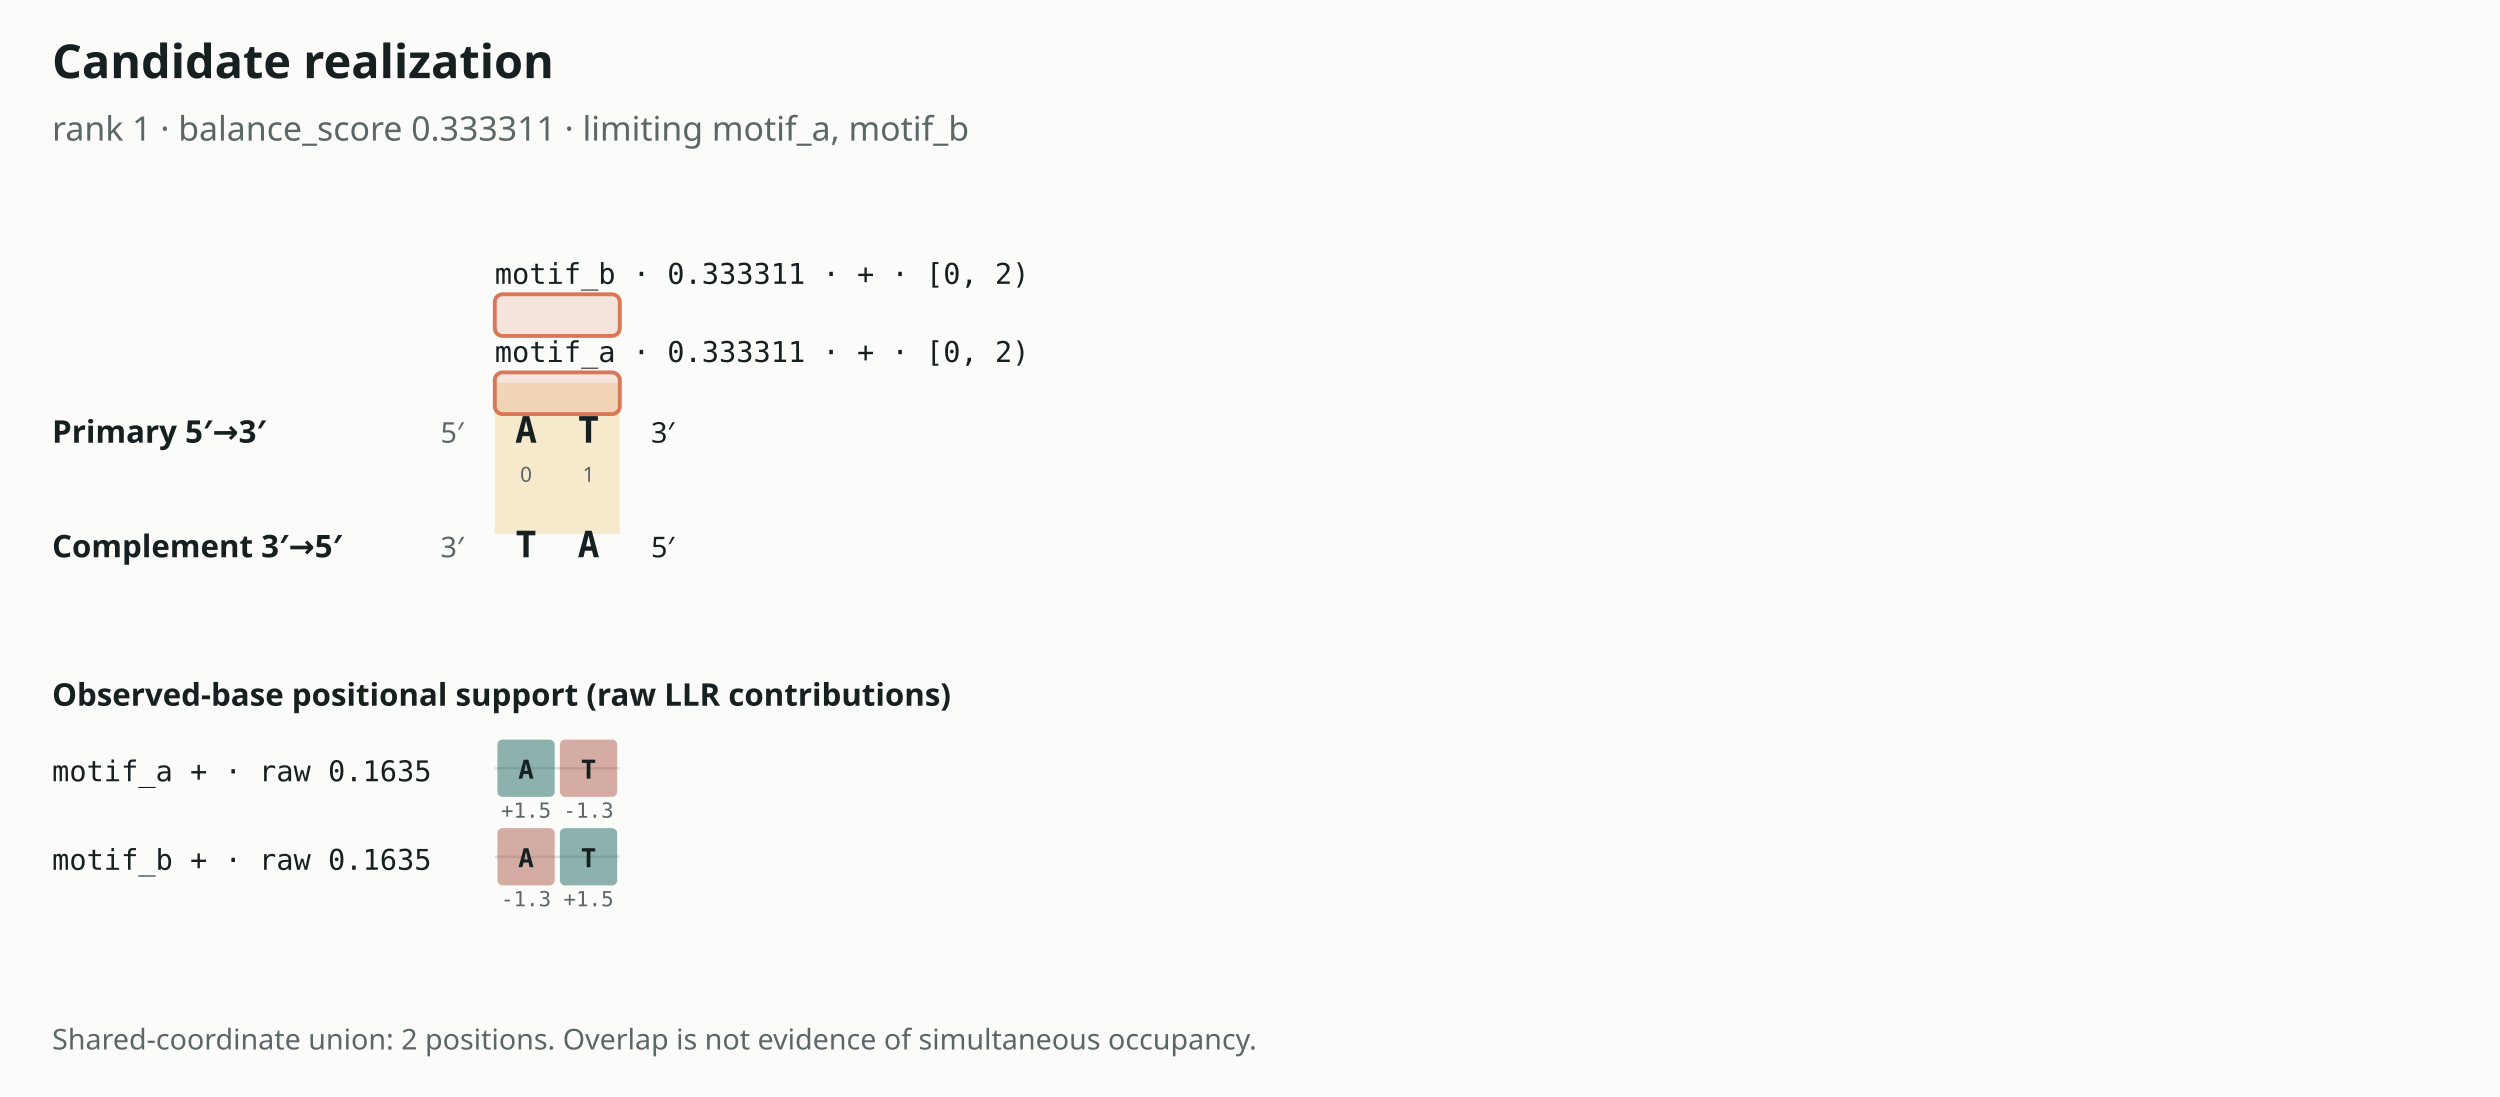
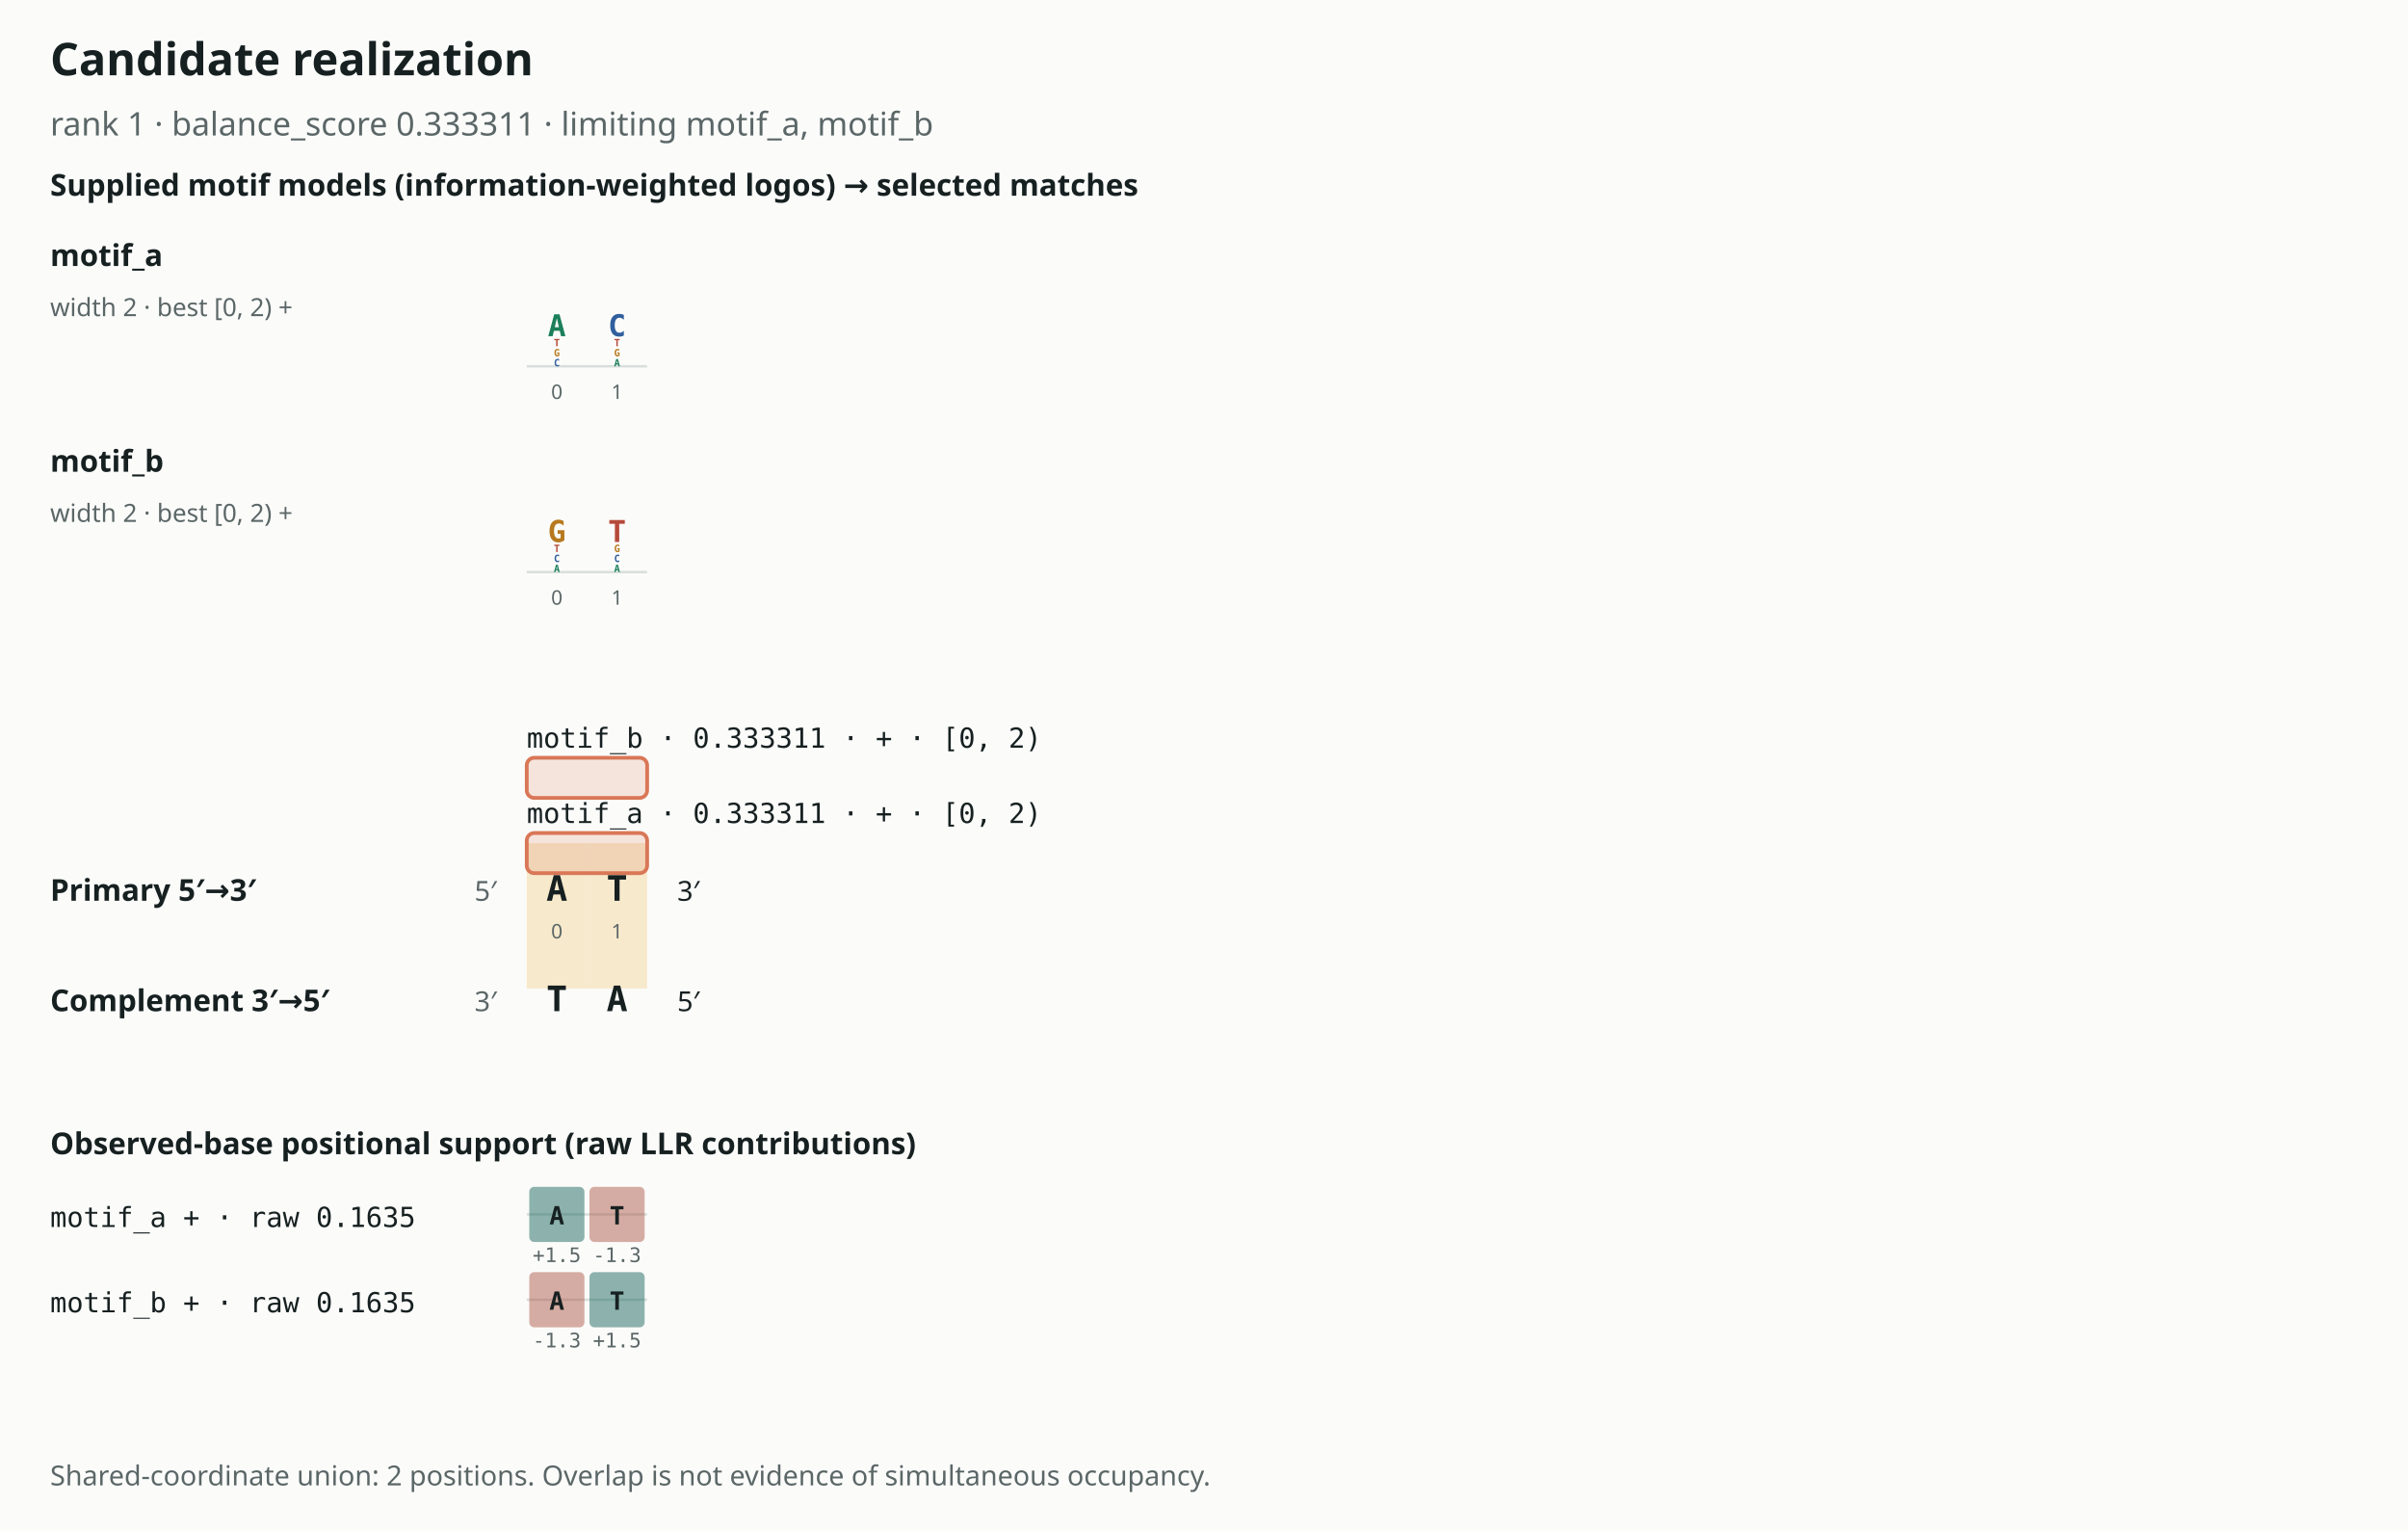
- <svg xmlns="http://www.w3.org/2000/svg" id="candidate-realization-view" width="960" height="421" viewBox="0 0 960 421" role="img" aria-labelledby="candidate-realization-title candidate-realization-desc" preserveAspectRatio="xMinYMin meet">
-   <rect width="960" height="421" fill="#FBFCFA" />
+ <svg xmlns="http://www.w3.org/2000/svg" id="candidate-realization-view" width="960" height="610" viewBox="0 0 960 610" role="img" aria-labelledby="candidate-realization-title candidate-realization-desc" preserveAspectRatio="xMinYMin meet">
+   <rect width="960" height="610" fill="#FBFCFA" />
  <text x="20.000" y="30.000" fill="#172021" font-family="system-ui,sans-serif" font-size="18" font-weight="650">Candidate realization</text>
  <text x="20.000" y="54.000" fill="#5B6667" font-family="system-ui,sans-serif" font-size="13">rank 1 · balance_score 0.333311 · limiting motif_a, motif_b</text>
+   <g id="motif-models">
+     <text x="20.000" y="78.000" fill="#172021" font-family="system-ui,sans-serif" font-size="12" font-weight="650">Supplied motif models (information-weighted logos) → selected matches</text>
+     <g class="motif-model" data-motif-id="motif_a" data-model-digest="5d13cd4ae22d8856e16510a89439f23bae3699812f2516b85148bd68d2a17bbc" data-match-start="0" data-match-end="2" data-match-strand="+">
+       <text x="20.000" y="106.000" fill="#172021" font-family="system-ui,sans-serif" font-size="12" font-weight="650">motif_a</text>
+       <text x="20.000" y="126.000" fill="#5B6667" font-family="system-ui,sans-serif" font-size="10">width 2 · best [0, 2) +</text>
+       <line x1="210" y1="146" x2="258" y2="146" stroke="#D9DFDD" />
+       <text x="222.000" y="146.000" fill="#315F9E" font-family="ui-monospace,monospace" font-size="4" text-anchor="middle" font-weight="700" data-motif-position="0" data-base="C" data-probability="0.10000000000000001">C</text>
+       <text x="222.000" y="142.000" fill="#B7791F" font-family="ui-monospace,monospace" font-size="4" text-anchor="middle" font-weight="700" data-motif-position="0" data-base="G" data-probability="0.10000000000000001">G</text>
+       <text x="222.000" y="138.000" fill="#B64A3A" font-family="ui-monospace,monospace" font-size="4" text-anchor="middle" font-weight="700" data-motif-position="0" data-base="T" data-probability="0.10000000000000001">T</text>
+       <text x="222.000" y="134.000" fill="#1B7F5A" font-family="ui-monospace,monospace" font-size="12" text-anchor="middle" font-weight="700" data-motif-position="0" data-base="A" data-probability="0.69999999999999996">A</text>
+       <text x="222.000" y="159.000" fill="#5B6667" font-family="system-ui,sans-serif" font-size="8" text-anchor="middle">0</text>
+       <text x="246.000" y="146.000" fill="#1B7F5A" font-family="ui-monospace,monospace" font-size="4" text-anchor="middle" font-weight="700" data-motif-position="1" data-base="A" data-probability="0.10000000000000001">A</text>
+       <text x="246.000" y="142.000" fill="#B7791F" font-family="ui-monospace,monospace" font-size="4" text-anchor="middle" font-weight="700" data-motif-position="1" data-base="G" data-probability="0.10000000000000001">G</text>
+       <text x="246.000" y="138.000" fill="#B64A3A" font-family="ui-monospace,monospace" font-size="4" text-anchor="middle" font-weight="700" data-motif-position="1" data-base="T" data-probability="0.10000000000000001">T</text>
+       <text x="246.000" y="134.000" fill="#315F9E" font-family="ui-monospace,monospace" font-size="12" text-anchor="middle" font-weight="700" data-motif-position="1" data-base="C" data-probability="0.69999999999999996">C</text>
+       <text x="246.000" y="159.000" fill="#5B6667" font-family="system-ui,sans-serif" font-size="8" text-anchor="middle">1</text>
+     </g>
+     <g class="motif-model" data-motif-id="motif_b" data-model-digest="bef622a14a512c9b30d6ee686176f7381d5955823b0308bd78e18196271ef960" data-match-start="0" data-match-end="2" data-match-strand="+">
+       <text x="20.000" y="188.000" fill="#172021" font-family="system-ui,sans-serif" font-size="12" font-weight="650">motif_b</text>
+       <text x="20.000" y="208.000" fill="#5B6667" font-family="system-ui,sans-serif" font-size="10">width 2 · best [0, 2) +</text>
+       <line x1="210" y1="228" x2="258" y2="228" stroke="#D9DFDD" />
+       <text x="222.000" y="228.000" fill="#1B7F5A" font-family="ui-monospace,monospace" font-size="4" text-anchor="middle" font-weight="700" data-motif-position="0" data-base="A" data-probability="0.10000000000000001">A</text>
+       <text x="222.000" y="224.000" fill="#315F9E" font-family="ui-monospace,monospace" font-size="4" text-anchor="middle" font-weight="700" data-motif-position="0" data-base="C" data-probability="0.10000000000000001">C</text>
+       <text x="222.000" y="220.000" fill="#B64A3A" font-family="ui-monospace,monospace" font-size="4" text-anchor="middle" font-weight="700" data-motif-position="0" data-base="T" data-probability="0.10000000000000001">T</text>
+       <text x="222.000" y="216.000" fill="#B7791F" font-family="ui-monospace,monospace" font-size="12" text-anchor="middle" font-weight="700" data-motif-position="0" data-base="G" data-probability="0.69999999999999996">G</text>
+       <text x="222.000" y="241.000" fill="#5B6667" font-family="system-ui,sans-serif" font-size="8" text-anchor="middle">0</text>
+       <text x="246.000" y="228.000" fill="#1B7F5A" font-family="ui-monospace,monospace" font-size="4" text-anchor="middle" font-weight="700" data-motif-position="1" data-base="A" data-probability="0.10000000000000001">A</text>
+       <text x="246.000" y="224.000" fill="#315F9E" font-family="ui-monospace,monospace" font-size="4" text-anchor="middle" font-weight="700" data-motif-position="1" data-base="C" data-probability="0.10000000000000001">C</text>
+       <text x="246.000" y="220.000" fill="#B7791F" font-family="ui-monospace,monospace" font-size="4" text-anchor="middle" font-weight="700" data-motif-position="1" data-base="G" data-probability="0.10000000000000001">G</text>
+       <text x="246.000" y="216.000" fill="#B64A3A" font-family="ui-monospace,monospace" font-size="12" text-anchor="middle" font-weight="700" data-motif-position="1" data-base="T" data-probability="0.69999999999999996">T</text>
+       <text x="246.000" y="241.000" fill="#5B6667" font-family="system-ui,sans-serif" font-size="8" text-anchor="middle">1</text>
+     </g>
+   </g>
  <g id="shared-coordinates">
-     <rect x="190" y="147" width="24" height="58" fill="#F3D9A6" fill-opacity=".55" data-candidate-position="0" />
-     <rect x="214" y="147" width="24" height="58" fill="#F3D9A6" fill-opacity=".55" data-candidate-position="1" />
+     <rect x="210" y="336" width="24" height="58" fill="#F3D9A6" fill-opacity=".55" data-candidate-position="0" />
+     <rect x="234" y="336" width="24" height="58" fill="#F3D9A6" fill-opacity=".55" data-candidate-position="1" />
  </g>
  <g id="forward-matches">
    <g class="motif-match" data-motif-id="motif_a" data-start="0" data-end="2" data-strand="+">
-       <rect x="190" y="143" width="48" height="16" rx="3" fill="#D97757" fill-opacity=".18" stroke="#D97757" stroke-width="1.5" />
-       <text x="190.000" y="139.000" fill="#172021" font-family="ui-monospace,monospace" font-size="11">motif_a · 0.333311 · + · [0, 2)</text>
+       <rect x="210" y="332" width="48" height="16" rx="3" fill="#D97757" fill-opacity=".18" stroke="#D97757" stroke-width="1.5" />
+       <text x="210.000" y="328.000" fill="#172021" font-family="ui-monospace,monospace" font-size="11">motif_a · 0.333311 · + · [0, 2)</text>
    </g>
    <g class="motif-match" data-motif-id="motif_b" data-start="0" data-end="2" data-strand="+">
-       <rect x="190" y="113" width="48" height="16" rx="3" fill="#D97757" fill-opacity=".18" stroke="#D97757" stroke-width="1.5" />
-       <text x="190.000" y="109.000" fill="#172021" font-family="ui-monospace,monospace" font-size="11">motif_b · 0.333311 · + · [0, 2)</text>
+       <rect x="210" y="302" width="48" height="16" rx="3" fill="#D97757" fill-opacity=".18" stroke="#D97757" stroke-width="1.5" />
+       <text x="210.000" y="298.000" fill="#172021" font-family="ui-monospace,monospace" font-size="11">motif_b · 0.333311 · + · [0, 2)</text>
    </g>
  </g>
  <g id="primary-sequence">
-     <text x="20.000" y="170.000" fill="#172021" font-family="system-ui,sans-serif" font-size="12" font-weight="650">Primary 5′→3′</text>
-     <text x="178.000" y="170.000" fill="#5B6667" font-family="system-ui,sans-serif" font-size="11" text-anchor="end">5′</text>
-     <text x="202.000" y="170.000" fill="#172021" font-family="ui-monospace,monospace" font-size="14" text-anchor="middle" font-weight="650" data-candidate-position="0">A</text>
-     <text x="202.000" y="185.000" fill="#5B6667" font-family="system-ui,sans-serif" font-size="8" text-anchor="middle">0</text>
-     <text x="226.000" y="170.000" fill="#172021" font-family="ui-monospace,monospace" font-size="14" text-anchor="middle" font-weight="650" data-candidate-position="1">T</text>
-     <text x="226.000" y="185.000" fill="#5B6667" font-family="system-ui,sans-serif" font-size="8" text-anchor="middle">1</text>
-     <text x="250.000" y="170.000" fill="#172021" font-family="system-ui,sans-serif" font-size="11">3′</text>
+     <text x="20.000" y="359.000" fill="#172021" font-family="system-ui,sans-serif" font-size="12" font-weight="650">Primary 5′→3′</text>
+     <text x="198.000" y="359.000" fill="#5B6667" font-family="system-ui,sans-serif" font-size="11" text-anchor="end">5′</text>
+     <text x="222.000" y="359.000" fill="#172021" font-family="ui-monospace,monospace" font-size="14" text-anchor="middle" font-weight="650" data-candidate-position="0">A</text>
+     <text x="222.000" y="374.000" fill="#5B6667" font-family="system-ui,sans-serif" font-size="8" text-anchor="middle">0</text>
+     <text x="246.000" y="359.000" fill="#172021" font-family="ui-monospace,monospace" font-size="14" text-anchor="middle" font-weight="650" data-candidate-position="1">T</text>
+     <text x="246.000" y="374.000" fill="#5B6667" font-family="system-ui,sans-serif" font-size="8" text-anchor="middle">1</text>
+     <text x="270.000" y="359.000" fill="#172021" font-family="system-ui,sans-serif" font-size="11">3′</text>
  </g>
  <g id="complementary-sequence">
-     <text x="20.000" y="214.000" fill="#172021" font-family="system-ui,sans-serif" font-size="12" font-weight="650">Complement 3′→5′</text>
-     <text x="178.000" y="214.000" fill="#5B6667" font-family="system-ui,sans-serif" font-size="11" text-anchor="end">3′</text>
-     <text x="202.000" y="214.000" fill="#172021" font-family="ui-monospace,monospace" font-size="14" text-anchor="middle" font-weight="650" data-candidate-position="0">T</text>
-     <text x="226.000" y="214.000" fill="#172021" font-family="ui-monospace,monospace" font-size="14" text-anchor="middle" font-weight="650" data-candidate-position="1">A</text>
-     <text x="250.000" y="214.000" fill="#172021" font-family="system-ui,sans-serif" font-size="11">5′</text>
+     <text x="20.000" y="403.000" fill="#172021" font-family="system-ui,sans-serif" font-size="12" font-weight="650">Complement 3′→5′</text>
+     <text x="198.000" y="403.000" fill="#5B6667" font-family="system-ui,sans-serif" font-size="11" text-anchor="end">3′</text>
+     <text x="222.000" y="403.000" fill="#172021" font-family="ui-monospace,monospace" font-size="14" text-anchor="middle" font-weight="650" data-candidate-position="0">T</text>
+     <text x="246.000" y="403.000" fill="#172021" font-family="ui-monospace,monospace" font-size="14" text-anchor="middle" font-weight="650" data-candidate-position="1">A</text>
+     <text x="270.000" y="403.000" fill="#172021" font-family="system-ui,sans-serif" font-size="11">5′</text>
  </g>
  <g id="reverse-matches" />
  <g id="position-support">
-     <text x="20.000" y="271.000" fill="#172021" font-family="system-ui,sans-serif" font-size="12" font-weight="650">Observed-base positional support (raw LLR contributions)</text>
-     <text x="20.000" y="300.000" fill="#172021" font-family="ui-monospace,monospace" font-size="11">motif_a + · raw 0.1635</text>
-     <line x1="190" y1="295" x2="238" y2="295" stroke="#D9DFDD" />
-     <rect x="191" y="284" width="22" height="22" rx="2" fill="#16635B" fill-opacity="0.477" data-motif-position="0" data-candidate-position="0" data-llr-contribution="1.4854268271702418" />
-     <text x="202.000" y="299.000" fill="#172021" font-family="ui-monospace,monospace" font-size="10" text-anchor="middle" font-weight="650">A</text>
-     <text x="202.000" y="314.000" fill="#5B6667" font-family="ui-monospace,monospace" font-size="8" text-anchor="middle">+1.5</text>
-     <rect x="215" y="284" width="22" height="22" rx="2" fill="#A44838" fill-opacity="0.444" data-motif-position="1" data-candidate-position="1" data-llr-contribution="-1.3219280948873622" />
-     <text x="226.000" y="299.000" fill="#172021" font-family="ui-monospace,monospace" font-size="10" text-anchor="middle" font-weight="650">T</text>
-     <text x="226.000" y="314.000" fill="#5B6667" font-family="ui-monospace,monospace" font-size="8" text-anchor="middle">-1.3</text>
-     <text x="20.000" y="334.000" fill="#172021" font-family="ui-monospace,monospace" font-size="11">motif_b + · raw 0.1635</text>
-     <line x1="190" y1="329" x2="238" y2="329" stroke="#D9DFDD" />
-     <rect x="191" y="318" width="22" height="22" rx="2" fill="#A44838" fill-opacity="0.444" data-motif-position="0" data-candidate-position="0" data-llr-contribution="-1.3219280948873622" />
-     <text x="202.000" y="333.000" fill="#172021" font-family="ui-monospace,monospace" font-size="10" text-anchor="middle" font-weight="650">A</text>
-     <text x="202.000" y="348.000" fill="#5B6667" font-family="ui-monospace,monospace" font-size="8" text-anchor="middle">-1.3</text>
-     <rect x="215" y="318" width="22" height="22" rx="2" fill="#16635B" fill-opacity="0.477" data-motif-position="1" data-candidate-position="1" data-llr-contribution="1.4854268271702418" />
-     <text x="226.000" y="333.000" fill="#172021" font-family="ui-monospace,monospace" font-size="10" text-anchor="middle" font-weight="650">T</text>
-     <text x="226.000" y="348.000" fill="#5B6667" font-family="ui-monospace,monospace" font-size="8" text-anchor="middle">+1.5</text>
+     <text x="20.000" y="460.000" fill="#172021" font-family="system-ui,sans-serif" font-size="12" font-weight="650">Observed-base positional support (raw LLR contributions)</text>
+     <text x="20.000" y="489.000" fill="#172021" font-family="ui-monospace,monospace" font-size="11">motif_a + · raw 0.1635</text>
+     <line x1="210" y1="484" x2="258" y2="484" stroke="#D9DFDD" />
+     <rect x="211" y="473" width="22" height="22" rx="2" fill="#16635B" fill-opacity="0.477" data-motif-position="0" data-candidate-position="0" data-llr-contribution="1.4854268271702418" />
+     <text x="222.000" y="488.000" fill="#172021" font-family="ui-monospace,monospace" font-size="10" text-anchor="middle" font-weight="650">A</text>
+     <text x="222.000" y="503.000" fill="#5B6667" font-family="ui-monospace,monospace" font-size="8" text-anchor="middle">+1.5</text>
+     <rect x="235" y="473" width="22" height="22" rx="2" fill="#A44838" fill-opacity="0.444" data-motif-position="1" data-candidate-position="1" data-llr-contribution="-1.3219280948873622" />
+     <text x="246.000" y="488.000" fill="#172021" font-family="ui-monospace,monospace" font-size="10" text-anchor="middle" font-weight="650">T</text>
+     <text x="246.000" y="503.000" fill="#5B6667" font-family="ui-monospace,monospace" font-size="8" text-anchor="middle">-1.3</text>
+     <text x="20.000" y="523.000" fill="#172021" font-family="ui-monospace,monospace" font-size="11">motif_b + · raw 0.1635</text>
+     <line x1="210" y1="518" x2="258" y2="518" stroke="#D9DFDD" />
+     <rect x="211" y="507" width="22" height="22" rx="2" fill="#A44838" fill-opacity="0.444" data-motif-position="0" data-candidate-position="0" data-llr-contribution="-1.3219280948873622" />
+     <text x="222.000" y="522.000" fill="#172021" font-family="ui-monospace,monospace" font-size="10" text-anchor="middle" font-weight="650">A</text>
+     <text x="222.000" y="537.000" fill="#5B6667" font-family="ui-monospace,monospace" font-size="8" text-anchor="middle">-1.3</text>
+     <rect x="235" y="507" width="22" height="22" rx="2" fill="#16635B" fill-opacity="0.477" data-motif-position="1" data-candidate-position="1" data-llr-contribution="1.4854268271702418" />
+     <text x="246.000" y="522.000" fill="#172021" font-family="ui-monospace,monospace" font-size="10" text-anchor="middle" font-weight="650">T</text>
+     <text x="246.000" y="537.000" fill="#5B6667" font-family="ui-monospace,monospace" font-size="8" text-anchor="middle">+1.5</text>
  </g>
-   <text x="20.000" y="403.000" fill="#5B6667" font-family="system-ui,sans-serif" font-size="11">Shared-coordinate union: 2 positions. Overlap is not evidence of simultaneous occupancy.</text>
+   <text x="20.000" y="592.000" fill="#5B6667" font-family="system-ui,sans-serif" font-size="11">Shared-coordinate union: 2 positions. Overlap is not evidence of simultaneous occupancy.</text>
</svg>
